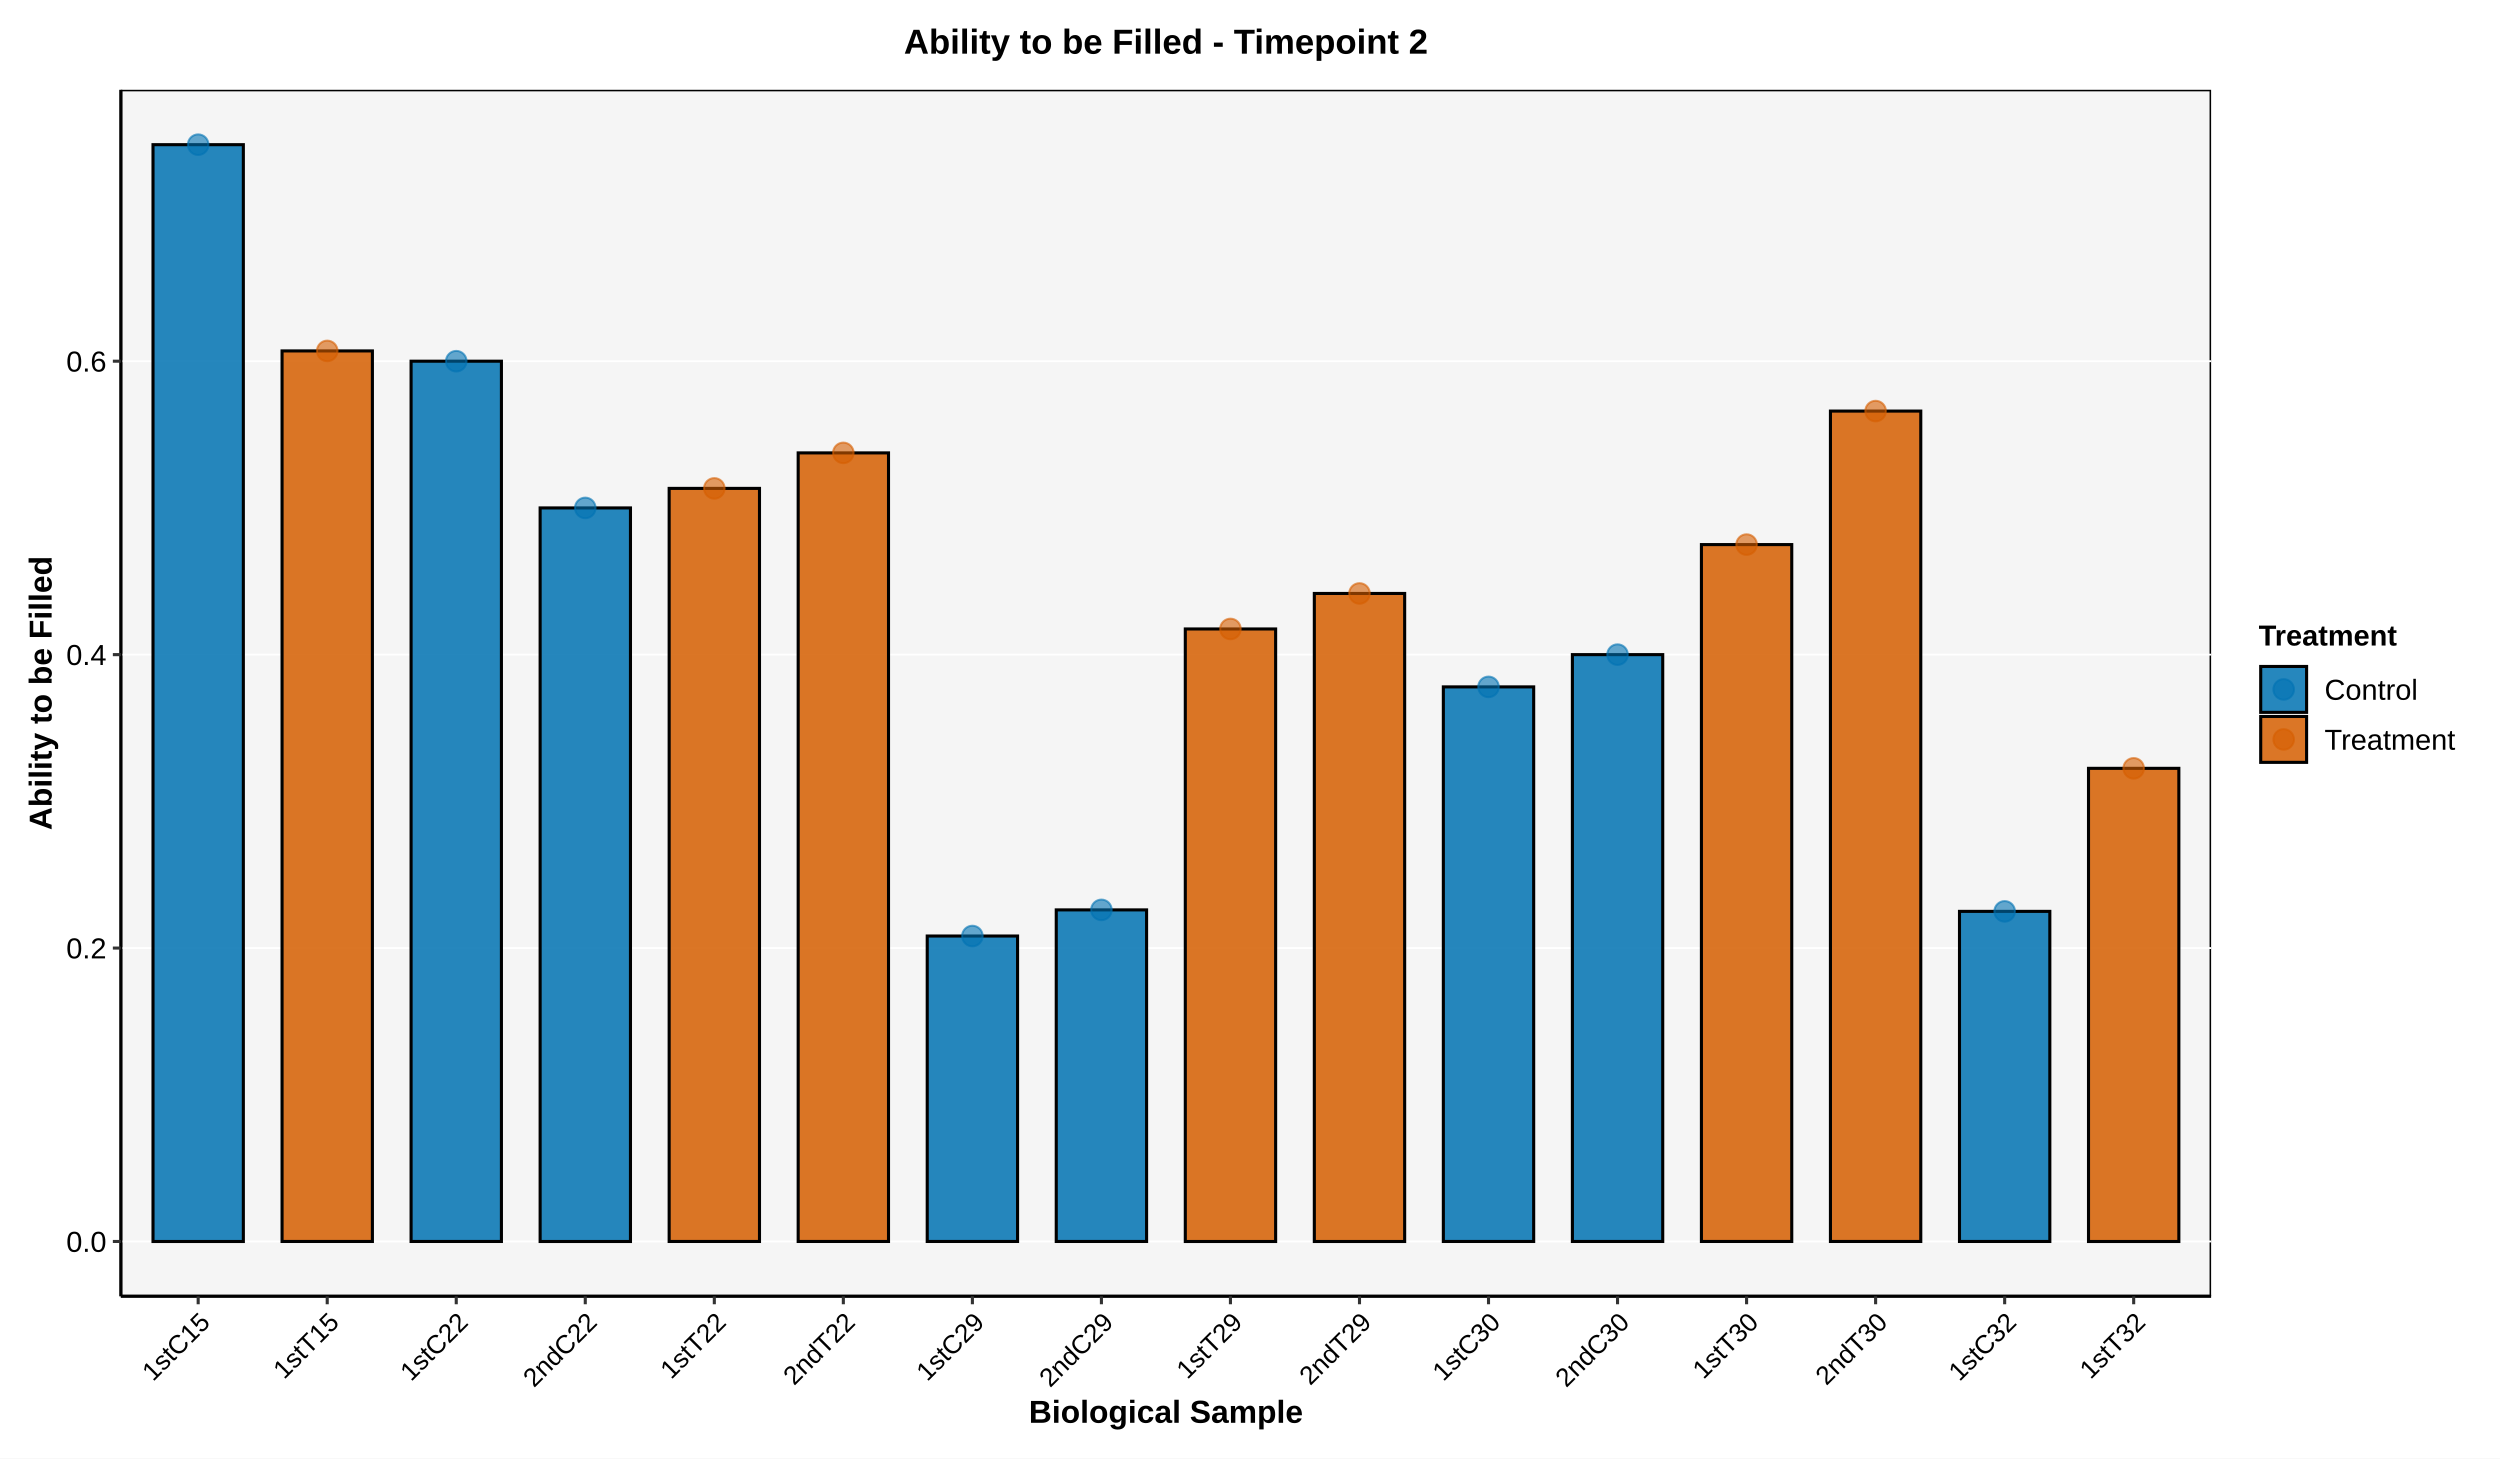
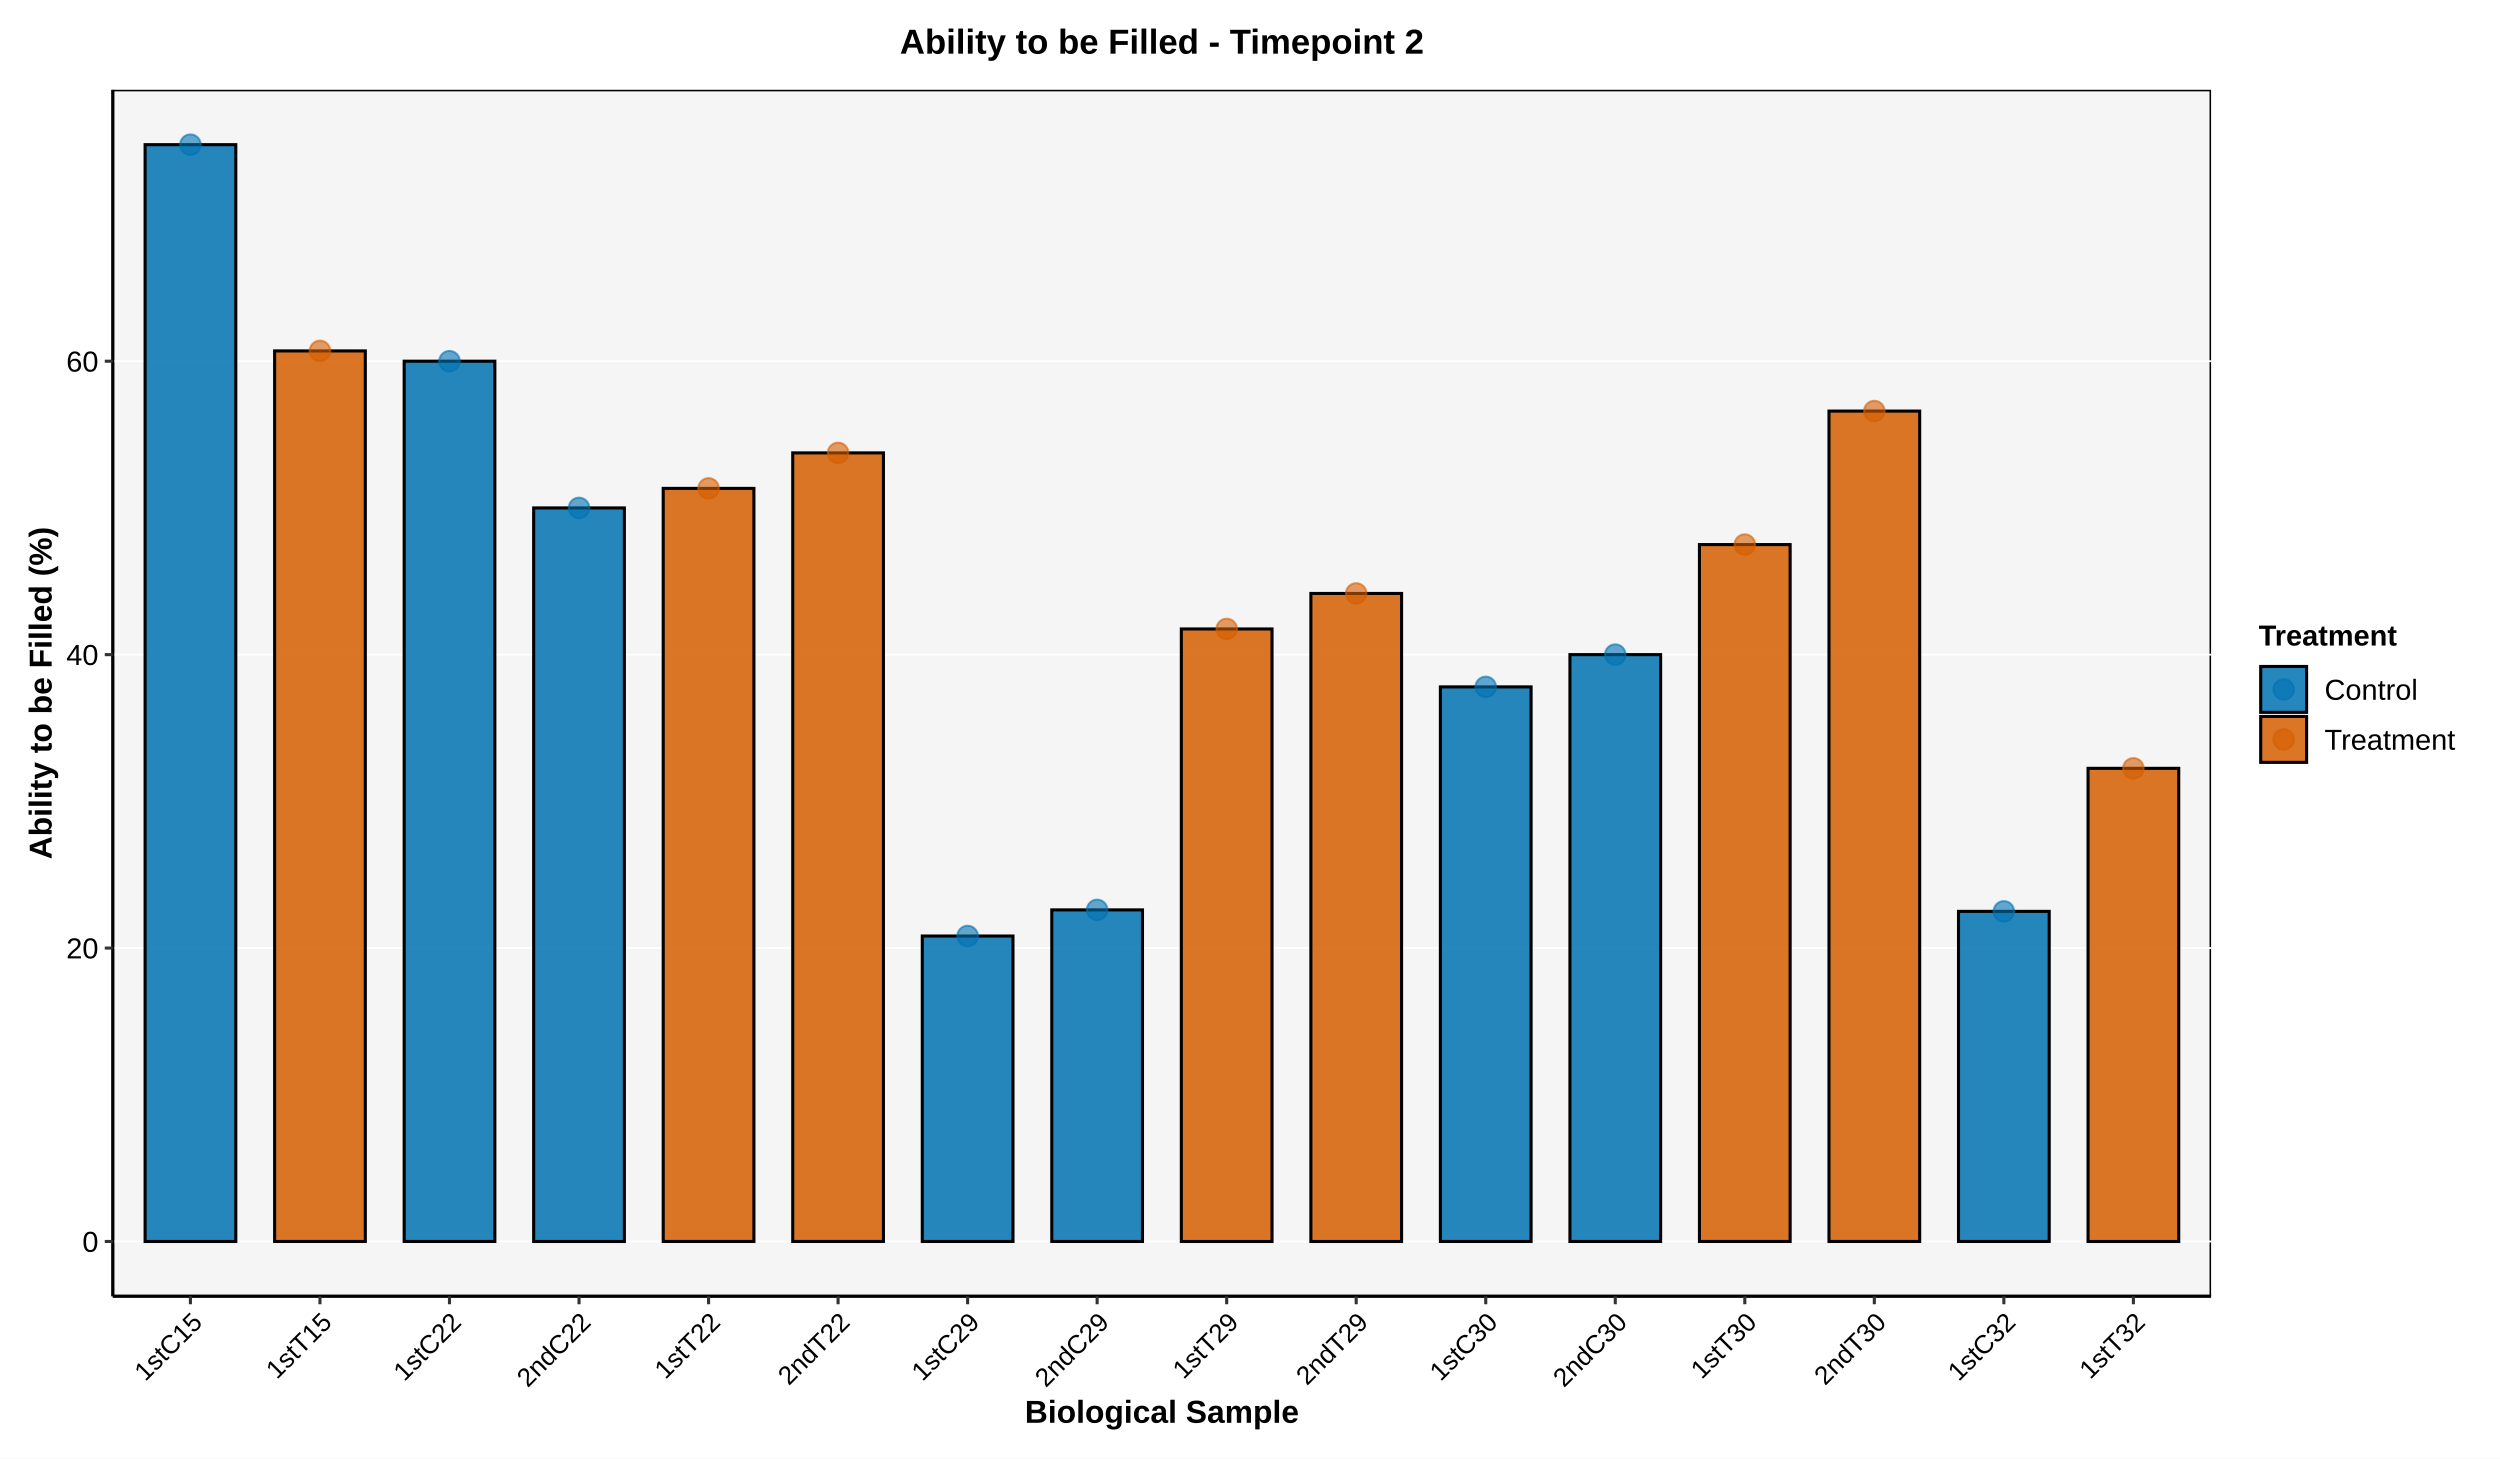
<svg xmlns="http://www.w3.org/2000/svg" width="864.00pt" height="504.00pt" viewBox="0 0 864.00 504.00">
  <g class="svglite">
    <defs>
      <style type="text/css">
    .svglite line, .svglite polyline, .svglite polygon, .svglite path, .svglite rect, .svglite circle {
      fill: none;
      stroke: #000000;
      stroke-linecap: round;
      stroke-linejoin: round;
      stroke-miterlimit: 10.00;
    }
    .svglite text {
      white-space: pre;
    }
    .svglite g.glyphgroup path {
      fill: inherit;
      stroke: none;
    }
  </style>
    </defs>
    <rect width="100%" height="100%" style="stroke: none; fill: #FFFFFF;" />
    <defs>
      <clipPath id="cpMC4wMHw4NjQuMDB8MC4wMHw1MDQuMDA=">
        <rect x="0.00" y="0.00" width="864.00" height="504.00" />
      </clipPath>
    </defs>
    <g clip-path="url(#cpMC4wMHw4NjQuMDB8MC4wMHw1MDQuMDA=)">
-       <rect x="0.00" y="-0" width="864.00" height="504.00" style="stroke-width: 1.07; stroke: none; fill: #FFFFFF;" />
+       <rect x="-0" y="-0" width="864.00" height="504.00" style="stroke-width: 1.07; stroke: none; fill: #FFFFFF;" />
    </g>
    <defs>
-       <clipPath id="cpNDEuNzR8NzY0LjE2fDMxLjA0fDQ0OC4wMQ==">
-         <rect x="41.74" y="31.04" width="722.42" height="416.96" />
+       <clipPath id="cpMzguOTV8NzY0LjE2fDMxLjA0fDQ0OC4wMQ==">
+         <rect x="38.95" y="31.04" width="725.20" height="416.96" />
      </clipPath>
    </defs>
-     <g clip-path="url(#cpNDEuNzR8NzY0LjE2fDMxLjA0fDQ0OC4wMQ==)">
-       <rect x="41.74" y="31.04" width="722.42" height="416.96" style="stroke-width: 1.07; fill: #F5F5F5;" />
-       <polyline points="41.74,429.05 764.16,429.05 " style="stroke-width: 0.64; stroke: #FFFFFF; stroke-linecap: butt;" />
-       <polyline points="41.74,327.65 764.16,327.65 " style="stroke-width: 0.64; stroke: #FFFFFF; stroke-linecap: butt;" />
-       <polyline points="41.74,226.24 764.16,226.24 " style="stroke-width: 0.64; stroke: #FFFFFF; stroke-linecap: butt;" />
-       <polyline points="41.74,124.83 764.16,124.83 " style="stroke-width: 0.64; stroke: #FFFFFF; stroke-linecap: butt;" />
-       <rect x="52.88" y="50.00" width="31.22" height="379.06" style="stroke-width: 1.07; stroke-linecap: butt; stroke-linejoin: miter; fill: #0072B2; fill-opacity: 0.85;" />
-       <rect x="97.48" y="121.28" width="31.22" height="307.77" style="stroke-width: 1.07; stroke-linecap: butt; stroke-linejoin: miter; fill: #D55E00; fill-opacity: 0.85;" />
-       <rect x="142.07" y="124.83" width="31.22" height="304.22" style="stroke-width: 1.07; stroke-linecap: butt; stroke-linejoin: miter; fill: #0072B2; fill-opacity: 0.85;" />
-       <rect x="186.67" y="175.54" width="31.22" height="253.52" style="stroke-width: 1.07; stroke-linecap: butt; stroke-linejoin: miter; fill: #0072B2; fill-opacity: 0.85;" />
-       <rect x="231.26" y="168.79" width="31.22" height="260.26" style="stroke-width: 1.07; stroke-linecap: butt; stroke-linejoin: miter; fill: #D55E00; fill-opacity: 0.85;" />
-       <rect x="275.85" y="156.52" width="31.22" height="272.53" style="stroke-width: 1.07; stroke-linecap: butt; stroke-linejoin: miter; fill: #D55E00; fill-opacity: 0.85;" />
-       <rect x="320.45" y="323.49" width="31.22" height="105.56" style="stroke-width: 1.07; stroke-linecap: butt; stroke-linejoin: miter; fill: #0072B2; fill-opacity: 0.85;" />
-       <rect x="365.04" y="314.46" width="31.22" height="114.59" style="stroke-width: 1.07; stroke-linecap: butt; stroke-linejoin: miter; fill: #0072B2; fill-opacity: 0.85;" />
-       <rect x="409.64" y="217.37" width="31.22" height="211.69" style="stroke-width: 1.07; stroke-linecap: butt; stroke-linejoin: miter; fill: #D55E00; fill-opacity: 0.85;" />
-       <rect x="454.23" y="205.10" width="31.22" height="223.96" style="stroke-width: 1.07; stroke-linecap: butt; stroke-linejoin: miter; fill: #D55E00; fill-opacity: 0.85;" />
-       <rect x="498.82" y="237.39" width="31.22" height="191.66" style="stroke-width: 1.07; stroke-linecap: butt; stroke-linejoin: miter; fill: #0072B2; fill-opacity: 0.85;" />
-       <rect x="543.42" y="226.24" width="31.22" height="202.81" style="stroke-width: 1.07; stroke-linecap: butt; stroke-linejoin: miter; fill: #0072B2; fill-opacity: 0.85;" />
-       <rect x="588.01" y="188.21" width="31.22" height="240.84" style="stroke-width: 1.07; stroke-linecap: butt; stroke-linejoin: miter; fill: #D55E00; fill-opacity: 0.85;" />
-       <rect x="632.60" y="142.07" width="31.22" height="286.98" style="stroke-width: 1.07; stroke-linecap: butt; stroke-linejoin: miter; fill: #D55E00; fill-opacity: 0.85;" />
-       <rect x="677.20" y="314.97" width="31.22" height="114.08" style="stroke-width: 1.07; stroke-linecap: butt; stroke-linejoin: miter; fill: #0072B2; fill-opacity: 0.85;" />
-       <rect x="721.79" y="265.54" width="31.22" height="163.52" style="stroke-width: 1.07; stroke-linecap: butt; stroke-linejoin: miter; fill: #D55E00; fill-opacity: 0.85;" />
-       <circle cx="68.49" cy="50.00" r="3.56" style="stroke-width: 0.71; stroke: #0072B2; stroke-opacity: 0.60; fill: #0072B2; fill-opacity: 0.60;" />
-       <circle cx="113.09" cy="121.28" r="3.56" style="stroke-width: 0.71; stroke: #D55E00; stroke-opacity: 0.60; fill: #D55E00; fill-opacity: 0.60;" />
-       <circle cx="157.68" cy="124.83" r="3.56" style="stroke-width: 0.71; stroke: #0072B2; stroke-opacity: 0.60; fill: #0072B2; fill-opacity: 0.60;" />
-       <circle cx="202.27" cy="175.54" r="3.56" style="stroke-width: 0.71; stroke: #0072B2; stroke-opacity: 0.60; fill: #0072B2; fill-opacity: 0.60;" />
-       <circle cx="246.87" cy="168.79" r="3.56" style="stroke-width: 0.71; stroke: #D55E00; stroke-opacity: 0.60; fill: #D55E00; fill-opacity: 0.60;" />
-       <circle cx="291.46" cy="156.52" r="3.56" style="stroke-width: 0.71; stroke: #D55E00; stroke-opacity: 0.60; fill: #D55E00; fill-opacity: 0.60;" />
-       <circle cx="336.06" cy="323.49" r="3.56" style="stroke-width: 0.71; stroke: #0072B2; stroke-opacity: 0.60; fill: #0072B2; fill-opacity: 0.60;" />
-       <circle cx="380.65" cy="314.46" r="3.56" style="stroke-width: 0.71; stroke: #0072B2; stroke-opacity: 0.60; fill: #0072B2; fill-opacity: 0.60;" />
-       <circle cx="425.24" cy="217.37" r="3.56" style="stroke-width: 0.71; stroke: #D55E00; stroke-opacity: 0.60; fill: #D55E00; fill-opacity: 0.60;" />
-       <circle cx="469.84" cy="205.10" r="3.56" style="stroke-width: 0.71; stroke: #D55E00; stroke-opacity: 0.60; fill: #D55E00; fill-opacity: 0.60;" />
-       <circle cx="514.43" cy="237.39" r="3.56" style="stroke-width: 0.71; stroke: #0072B2; stroke-opacity: 0.60; fill: #0072B2; fill-opacity: 0.60;" />
-       <circle cx="559.02" cy="226.24" r="3.56" style="stroke-width: 0.71; stroke: #0072B2; stroke-opacity: 0.60; fill: #0072B2; fill-opacity: 0.60;" />
-       <circle cx="603.62" cy="188.21" r="3.56" style="stroke-width: 0.71; stroke: #D55E00; stroke-opacity: 0.60; fill: #D55E00; fill-opacity: 0.60;" />
-       <circle cx="648.21" cy="142.07" r="3.56" style="stroke-width: 0.71; stroke: #D55E00; stroke-opacity: 0.60; fill: #D55E00; fill-opacity: 0.60;" />
-       <circle cx="692.81" cy="314.97" r="3.56" style="stroke-width: 0.71; stroke: #0072B2; stroke-opacity: 0.60; fill: #0072B2; fill-opacity: 0.60;" />
-       <circle cx="737.40" cy="265.54" r="3.56" style="stroke-width: 0.71; stroke: #D55E00; stroke-opacity: 0.60; fill: #D55E00; fill-opacity: 0.60;" />
+     <g clip-path="url(#cpMzguOTV8NzY0LjE2fDMxLjA0fDQ0OC4wMQ==)">
+       <rect x="38.95" y="31.04" width="725.20" height="416.96" style="stroke-width: 1.07; fill: #F5F5F5;" />
+       <polyline points="38.95,429.05 764.16,429.05 " style="stroke-width: 0.64; stroke: #FFFFFF; stroke-linecap: butt;" />
+       <polyline points="38.95,327.65 764.16,327.65 " style="stroke-width: 0.64; stroke: #FFFFFF; stroke-linecap: butt;" />
+       <polyline points="38.95,226.24 764.16,226.24 " style="stroke-width: 0.64; stroke: #FFFFFF; stroke-linecap: butt;" />
+       <polyline points="38.95,124.83 764.16,124.83 " style="stroke-width: 0.64; stroke: #FFFFFF; stroke-linecap: butt;" />
+       <rect x="50.15" y="50.00" width="31.34" height="379.06" style="stroke-width: 1.07; stroke-linecap: butt; stroke-linejoin: miter; fill: #0072B2; fill-opacity: 0.85;" />
+       <rect x="94.91" y="121.28" width="31.34" height="307.77" style="stroke-width: 1.07; stroke-linecap: butt; stroke-linejoin: miter; fill: #D55E00; fill-opacity: 0.85;" />
+       <rect x="139.68" y="124.83" width="31.34" height="304.22" style="stroke-width: 1.07; stroke-linecap: butt; stroke-linejoin: miter; fill: #0072B2; fill-opacity: 0.85;" />
+       <rect x="184.44" y="175.54" width="31.34" height="253.52" style="stroke-width: 1.07; stroke-linecap: butt; stroke-linejoin: miter; fill: #0072B2; fill-opacity: 0.85;" />
+       <rect x="229.21" y="168.79" width="31.34" height="260.26" style="stroke-width: 1.07; stroke-linecap: butt; stroke-linejoin: miter; fill: #D55E00; fill-opacity: 0.85;" />
+       <rect x="273.97" y="156.52" width="31.34" height="272.53" style="stroke-width: 1.07; stroke-linecap: butt; stroke-linejoin: miter; fill: #D55E00; fill-opacity: 0.85;" />
+       <rect x="318.74" y="323.49" width="31.34" height="105.56" style="stroke-width: 1.07; stroke-linecap: butt; stroke-linejoin: miter; fill: #0072B2; fill-opacity: 0.85;" />
+       <rect x="363.50" y="314.46" width="31.34" height="114.59" style="stroke-width: 1.07; stroke-linecap: butt; stroke-linejoin: miter; fill: #0072B2; fill-opacity: 0.85;" />
+       <rect x="408.27" y="217.37" width="31.34" height="211.69" style="stroke-width: 1.07; stroke-linecap: butt; stroke-linejoin: miter; fill: #D55E00; fill-opacity: 0.85;" />
+       <rect x="453.04" y="205.10" width="31.34" height="223.96" style="stroke-width: 1.07; stroke-linecap: butt; stroke-linejoin: miter; fill: #D55E00; fill-opacity: 0.85;" />
+       <rect x="497.80" y="237.39" width="31.34" height="191.66" style="stroke-width: 1.07; stroke-linecap: butt; stroke-linejoin: miter; fill: #0072B2; fill-opacity: 0.85;" />
+       <rect x="542.57" y="226.24" width="31.34" height="202.81" style="stroke-width: 1.07; stroke-linecap: butt; stroke-linejoin: miter; fill: #0072B2; fill-opacity: 0.85;" />
+       <rect x="587.33" y="188.21" width="31.34" height="240.84" style="stroke-width: 1.07; stroke-linecap: butt; stroke-linejoin: miter; fill: #D55E00; fill-opacity: 0.85;" />
+       <rect x="632.10" y="142.07" width="31.34" height="286.98" style="stroke-width: 1.07; stroke-linecap: butt; stroke-linejoin: miter; fill: #D55E00; fill-opacity: 0.85;" />
+       <rect x="676.86" y="314.97" width="31.34" height="114.08" style="stroke-width: 1.07; stroke-linecap: butt; stroke-linejoin: miter; fill: #0072B2; fill-opacity: 0.85;" />
+       <rect x="721.63" y="265.54" width="31.34" height="163.52" style="stroke-width: 1.07; stroke-linecap: butt; stroke-linejoin: miter; fill: #D55E00; fill-opacity: 0.85;" />
+       <circle cx="65.81" cy="50.00" r="3.56" style="stroke-width: 0.71; stroke: #0072B2; stroke-opacity: 0.60; fill: #0072B2; fill-opacity: 0.60;" />
+       <circle cx="110.58" cy="121.28" r="3.56" style="stroke-width: 0.71; stroke: #D55E00; stroke-opacity: 0.60; fill: #D55E00; fill-opacity: 0.60;" />
+       <circle cx="155.34" cy="124.83" r="3.56" style="stroke-width: 0.71; stroke: #0072B2; stroke-opacity: 0.60; fill: #0072B2; fill-opacity: 0.60;" />
+       <circle cx="200.11" cy="175.54" r="3.56" style="stroke-width: 0.71; stroke: #0072B2; stroke-opacity: 0.60; fill: #0072B2; fill-opacity: 0.60;" />
+       <circle cx="244.88" cy="168.79" r="3.56" style="stroke-width: 0.71; stroke: #D55E00; stroke-opacity: 0.60; fill: #D55E00; fill-opacity: 0.60;" />
+       <circle cx="289.64" cy="156.52" r="3.56" style="stroke-width: 0.71; stroke: #D55E00; stroke-opacity: 0.60; fill: #D55E00; fill-opacity: 0.60;" />
+       <circle cx="334.41" cy="323.49" r="3.56" style="stroke-width: 0.71; stroke: #0072B2; stroke-opacity: 0.60; fill: #0072B2; fill-opacity: 0.60;" />
+       <circle cx="379.17" cy="314.46" r="3.56" style="stroke-width: 0.71; stroke: #0072B2; stroke-opacity: 0.60; fill: #0072B2; fill-opacity: 0.60;" />
+       <circle cx="423.94" cy="217.37" r="3.56" style="stroke-width: 0.71; stroke: #D55E00; stroke-opacity: 0.60; fill: #D55E00; fill-opacity: 0.60;" />
+       <circle cx="468.70" cy="205.10" r="3.56" style="stroke-width: 0.71; stroke: #D55E00; stroke-opacity: 0.60; fill: #D55E00; fill-opacity: 0.60;" />
+       <circle cx="513.47" cy="237.39" r="3.56" style="stroke-width: 0.71; stroke: #0072B2; stroke-opacity: 0.60; fill: #0072B2; fill-opacity: 0.60;" />
+       <circle cx="558.24" cy="226.24" r="3.56" style="stroke-width: 0.71; stroke: #0072B2; stroke-opacity: 0.60; fill: #0072B2; fill-opacity: 0.60;" />
+       <circle cx="603.00" cy="188.21" r="3.56" style="stroke-width: 0.71; stroke: #D55E00; stroke-opacity: 0.60; fill: #D55E00; fill-opacity: 0.60;" />
+       <circle cx="647.77" cy="142.07" r="3.56" style="stroke-width: 0.71; stroke: #D55E00; stroke-opacity: 0.60; fill: #D55E00; fill-opacity: 0.60;" />
+       <circle cx="692.53" cy="314.97" r="3.56" style="stroke-width: 0.71; stroke: #0072B2; stroke-opacity: 0.60; fill: #0072B2; fill-opacity: 0.60;" />
+       <circle cx="737.30" cy="265.54" r="3.56" style="stroke-width: 0.71; stroke: #D55E00; stroke-opacity: 0.60; fill: #D55E00; fill-opacity: 0.60;" />
    </g>
    <g clip-path="url(#cpMC4wMHw4NjQuMDB8MC4wMHw1MDQuMDA=)">
-       <polyline points="41.74,448.01 41.74,31.04 " style="stroke-width: 1.07; stroke-linecap: butt;" />
-       <text x="36.80" y="432.64" text-anchor="end" style="font-size: 10.00px; font-family: &quot;Arial&quot;;" textLength="13.91px" lengthAdjust="spacingAndGlyphs">0.0</text>
-       <text x="36.80" y="331.23" text-anchor="end" style="font-size: 10.00px; font-family: &quot;Arial&quot;;" textLength="13.91px" lengthAdjust="spacingAndGlyphs">0.2</text>
-       <text x="36.80" y="229.82" text-anchor="end" style="font-size: 10.00px; font-family: &quot;Arial&quot;;" textLength="13.91px" lengthAdjust="spacingAndGlyphs">0.4</text>
-       <text x="36.80" y="128.42" text-anchor="end" style="font-size: 10.00px; font-family: &quot;Arial&quot;;" textLength="13.91px" lengthAdjust="spacingAndGlyphs">0.6</text>
-       <polyline points="39.00,429.05 41.74,429.05 " style="stroke-width: 1.07; stroke: #333333; stroke-linecap: butt;" />
-       <polyline points="39.00,327.65 41.74,327.65 " style="stroke-width: 1.07; stroke: #333333; stroke-linecap: butt;" />
-       <polyline points="39.00,226.24 41.74,226.24 " style="stroke-width: 1.07; stroke: #333333; stroke-linecap: butt;" />
-       <polyline points="39.00,124.83 41.74,124.83 " style="stroke-width: 1.07; stroke: #333333; stroke-linecap: butt;" />
-       <polyline points="41.74,448.01 764.16,448.01 " style="stroke-width: 1.07; stroke-linecap: butt;" />
-       <polyline points="68.49,450.75 68.49,448.01 " style="stroke-width: 1.07; stroke: #333333; stroke-linecap: butt;" />
-       <polyline points="113.09,450.75 113.09,448.01 " style="stroke-width: 1.07; stroke: #333333; stroke-linecap: butt;" />
-       <polyline points="157.68,450.75 157.68,448.01 " style="stroke-width: 1.07; stroke: #333333; stroke-linecap: butt;" />
-       <polyline points="202.27,450.75 202.27,448.01 " style="stroke-width: 1.07; stroke: #333333; stroke-linecap: butt;" />
-       <polyline points="246.87,450.75 246.87,448.01 " style="stroke-width: 1.07; stroke: #333333; stroke-linecap: butt;" />
-       <polyline points="291.46,450.75 291.46,448.01 " style="stroke-width: 1.07; stroke: #333333; stroke-linecap: butt;" />
-       <polyline points="336.06,450.75 336.06,448.01 " style="stroke-width: 1.07; stroke: #333333; stroke-linecap: butt;" />
-       <polyline points="380.65,450.75 380.65,448.01 " style="stroke-width: 1.07; stroke: #333333; stroke-linecap: butt;" />
-       <polyline points="425.24,450.75 425.24,448.01 " style="stroke-width: 1.07; stroke: #333333; stroke-linecap: butt;" />
-       <polyline points="469.84,450.75 469.84,448.01 " style="stroke-width: 1.07; stroke: #333333; stroke-linecap: butt;" />
-       <polyline points="514.43,450.75 514.43,448.01 " style="stroke-width: 1.07; stroke: #333333; stroke-linecap: butt;" />
-       <polyline points="559.02,450.75 559.02,448.01 " style="stroke-width: 1.07; stroke: #333333; stroke-linecap: butt;" />
-       <polyline points="603.62,450.75 603.62,448.01 " style="stroke-width: 1.07; stroke: #333333; stroke-linecap: butt;" />
-       <polyline points="648.21,450.75 648.21,448.01 " style="stroke-width: 1.07; stroke: #333333; stroke-linecap: butt;" />
-       <polyline points="692.81,450.75 692.81,448.01 " style="stroke-width: 1.07; stroke: #333333; stroke-linecap: butt;" />
-       <polyline points="737.40,450.75 737.40,448.01 " style="stroke-width: 1.07; stroke: #333333; stroke-linecap: butt;" />
-       <text transform="translate(73.05,457.49) rotate(-45)" text-anchor="end" style="font-size: 9.00px; font-family: &quot;Arial&quot;;" textLength="28.50px" lengthAdjust="spacingAndGlyphs">1stC15</text>
-       <text transform="translate(117.64,457.49) rotate(-45)" text-anchor="end" style="font-size: 9.00px; font-family: &quot;Arial&quot;;" textLength="27.50px" lengthAdjust="spacingAndGlyphs">1stT15</text>
-       <text transform="translate(162.24,457.49) rotate(-45)" text-anchor="end" style="font-size: 9.00px; font-family: &quot;Arial&quot;;" textLength="28.50px" lengthAdjust="spacingAndGlyphs">1stC22</text>
-       <text transform="translate(206.83,457.49) rotate(-45)" text-anchor="end" style="font-size: 9.00px; font-family: &quot;Arial&quot;;" textLength="31.50px" lengthAdjust="spacingAndGlyphs">2ndC22</text>
-       <text transform="translate(251.42,457.49) rotate(-45)" text-anchor="end" style="font-size: 9.00px; font-family: &quot;Arial&quot;;" textLength="27.50px" lengthAdjust="spacingAndGlyphs">1stT22</text>
-       <text transform="translate(296.02,457.49) rotate(-45)" text-anchor="end" style="font-size: 9.00px; font-family: &quot;Arial&quot;;" textLength="30.50px" lengthAdjust="spacingAndGlyphs">2ndT22</text>
-       <text transform="translate(340.61,457.49) rotate(-45)" text-anchor="end" style="font-size: 9.00px; font-family: &quot;Arial&quot;;" textLength="28.50px" lengthAdjust="spacingAndGlyphs">1stC29</text>
-       <text transform="translate(385.21,457.49) rotate(-45)" text-anchor="end" style="font-size: 9.00px; font-family: &quot;Arial&quot;;" textLength="31.50px" lengthAdjust="spacingAndGlyphs">2ndC29</text>
-       <text transform="translate(429.80,457.49) rotate(-45)" text-anchor="end" style="font-size: 9.00px; font-family: &quot;Arial&quot;;" textLength="27.50px" lengthAdjust="spacingAndGlyphs">1stT29</text>
-       <text transform="translate(474.39,457.49) rotate(-45)" text-anchor="end" style="font-size: 9.00px; font-family: &quot;Arial&quot;;" textLength="30.50px" lengthAdjust="spacingAndGlyphs">2ndT29</text>
-       <text transform="translate(518.99,457.49) rotate(-45)" text-anchor="end" style="font-size: 9.00px; font-family: &quot;Arial&quot;;" textLength="28.50px" lengthAdjust="spacingAndGlyphs">1stC30</text>
-       <text transform="translate(563.58,457.49) rotate(-45)" text-anchor="end" style="font-size: 9.00px; font-family: &quot;Arial&quot;;" textLength="31.50px" lengthAdjust="spacingAndGlyphs">2ndC30</text>
-       <text transform="translate(608.18,457.49) rotate(-45)" text-anchor="end" style="font-size: 9.00px; font-family: &quot;Arial&quot;;" textLength="27.50px" lengthAdjust="spacingAndGlyphs">1stT30</text>
-       <text transform="translate(652.77,457.49) rotate(-45)" text-anchor="end" style="font-size: 9.00px; font-family: &quot;Arial&quot;;" textLength="30.50px" lengthAdjust="spacingAndGlyphs">2ndT30</text>
-       <text transform="translate(697.36,457.49) rotate(-45)" text-anchor="end" style="font-size: 9.00px; font-family: &quot;Arial&quot;;" textLength="28.50px" lengthAdjust="spacingAndGlyphs">1stC32</text>
-       <text transform="translate(741.96,457.49) rotate(-45)" text-anchor="end" style="font-size: 9.00px; font-family: &quot;Arial&quot;;" textLength="27.50px" lengthAdjust="spacingAndGlyphs">1stT32</text>
-       <text x="402.95" y="491.72" text-anchor="middle" style="font-size: 11.00px; font-weight: bold; font-family: &quot;Arial&quot;;" textLength="94.81px" lengthAdjust="spacingAndGlyphs">Biological Sample</text>
-       <text transform="translate(17.84,239.52) rotate(-90)" text-anchor="middle" style="font-size: 11.00px; font-weight: bold; font-family: &quot;Arial&quot;;" textLength="94.78px" lengthAdjust="spacingAndGlyphs">Ability to be Filled</text>
+       <polyline points="38.95,448.01 38.95,31.04 " style="stroke-width: 1.07; stroke-linecap: butt;" />
+       <text x="34.02" y="432.64" text-anchor="end" style="font-size: 10.00px; font-family: &quot;Arial&quot;;" textLength="5.56px" lengthAdjust="spacingAndGlyphs">0</text>
+       <text x="34.02" y="331.23" text-anchor="end" style="font-size: 10.00px; font-family: &quot;Arial&quot;;" textLength="11.12px" lengthAdjust="spacingAndGlyphs">20</text>
+       <text x="34.02" y="229.82" text-anchor="end" style="font-size: 10.00px; font-family: &quot;Arial&quot;;" textLength="11.12px" lengthAdjust="spacingAndGlyphs">40</text>
+       <text x="34.02" y="128.42" text-anchor="end" style="font-size: 10.00px; font-family: &quot;Arial&quot;;" textLength="11.12px" lengthAdjust="spacingAndGlyphs">60</text>
+       <polyline points="36.21,429.05 38.95,429.05 " style="stroke-width: 1.07; stroke: #333333; stroke-linecap: butt;" />
+       <polyline points="36.21,327.65 38.95,327.65 " style="stroke-width: 1.07; stroke: #333333; stroke-linecap: butt;" />
+       <polyline points="36.21,226.24 38.95,226.24 " style="stroke-width: 1.07; stroke: #333333; stroke-linecap: butt;" />
+       <polyline points="36.21,124.83 38.95,124.83 " style="stroke-width: 1.07; stroke: #333333; stroke-linecap: butt;" />
+       <polyline points="38.95,448.01 764.16,448.01 " style="stroke-width: 1.07; stroke-linecap: butt;" />
+       <polyline points="65.81,450.75 65.81,448.01 " style="stroke-width: 1.07; stroke: #333333; stroke-linecap: butt;" />
+       <polyline points="110.58,450.75 110.58,448.01 " style="stroke-width: 1.07; stroke: #333333; stroke-linecap: butt;" />
+       <polyline points="155.34,450.75 155.34,448.01 " style="stroke-width: 1.07; stroke: #333333; stroke-linecap: butt;" />
+       <polyline points="200.11,450.75 200.11,448.01 " style="stroke-width: 1.07; stroke: #333333; stroke-linecap: butt;" />
+       <polyline points="244.88,450.75 244.88,448.01 " style="stroke-width: 1.07; stroke: #333333; stroke-linecap: butt;" />
+       <polyline points="289.64,450.75 289.64,448.01 " style="stroke-width: 1.07; stroke: #333333; stroke-linecap: butt;" />
+       <polyline points="334.41,450.75 334.41,448.01 " style="stroke-width: 1.07; stroke: #333333; stroke-linecap: butt;" />
+       <polyline points="379.17,450.75 379.17,448.01 " style="stroke-width: 1.07; stroke: #333333; stroke-linecap: butt;" />
+       <polyline points="423.94,450.75 423.94,448.01 " style="stroke-width: 1.07; stroke: #333333; stroke-linecap: butt;" />
+       <polyline points="468.70,450.75 468.70,448.01 " style="stroke-width: 1.07; stroke: #333333; stroke-linecap: butt;" />
+       <polyline points="513.47,450.75 513.47,448.01 " style="stroke-width: 1.07; stroke: #333333; stroke-linecap: butt;" />
+       <polyline points="558.24,450.75 558.24,448.01 " style="stroke-width: 1.07; stroke: #333333; stroke-linecap: butt;" />
+       <polyline points="603.00,450.75 603.00,448.01 " style="stroke-width: 1.07; stroke: #333333; stroke-linecap: butt;" />
+       <polyline points="647.77,450.75 647.77,448.01 " style="stroke-width: 1.07; stroke: #333333; stroke-linecap: butt;" />
+       <polyline points="692.53,450.75 692.53,448.01 " style="stroke-width: 1.07; stroke: #333333; stroke-linecap: butt;" />
+       <polyline points="737.30,450.75 737.30,448.01 " style="stroke-width: 1.07; stroke: #333333; stroke-linecap: butt;" />
+       <text transform="translate(70.37,457.49) rotate(-45)" text-anchor="end" style="font-size: 9.00px; font-family: &quot;Arial&quot;;" textLength="28.50px" lengthAdjust="spacingAndGlyphs">1stC15</text>
+       <text transform="translate(115.14,457.49) rotate(-45)" text-anchor="end" style="font-size: 9.00px; font-family: &quot;Arial&quot;;" textLength="27.50px" lengthAdjust="spacingAndGlyphs">1stT15</text>
+       <text transform="translate(159.90,457.49) rotate(-45)" text-anchor="end" style="font-size: 9.00px; font-family: &quot;Arial&quot;;" textLength="28.50px" lengthAdjust="spacingAndGlyphs">1stC22</text>
+       <text transform="translate(204.67,457.49) rotate(-45)" text-anchor="end" style="font-size: 9.00px; font-family: &quot;Arial&quot;;" textLength="31.50px" lengthAdjust="spacingAndGlyphs">2ndC22</text>
+       <text transform="translate(249.43,457.49) rotate(-45)" text-anchor="end" style="font-size: 9.00px; font-family: &quot;Arial&quot;;" textLength="27.50px" lengthAdjust="spacingAndGlyphs">1stT22</text>
+       <text transform="translate(294.20,457.49) rotate(-45)" text-anchor="end" style="font-size: 9.00px; font-family: &quot;Arial&quot;;" textLength="30.50px" lengthAdjust="spacingAndGlyphs">2ndT22</text>
+       <text transform="translate(338.96,457.49) rotate(-45)" text-anchor="end" style="font-size: 9.00px; font-family: &quot;Arial&quot;;" textLength="28.50px" lengthAdjust="spacingAndGlyphs">1stC29</text>
+       <text transform="translate(383.73,457.49) rotate(-45)" text-anchor="end" style="font-size: 9.00px; font-family: &quot;Arial&quot;;" textLength="31.50px" lengthAdjust="spacingAndGlyphs">2ndC29</text>
+       <text transform="translate(428.49,457.49) rotate(-45)" text-anchor="end" style="font-size: 9.00px; font-family: &quot;Arial&quot;;" textLength="27.50px" lengthAdjust="spacingAndGlyphs">1stT29</text>
+       <text transform="translate(473.26,457.49) rotate(-45)" text-anchor="end" style="font-size: 9.00px; font-family: &quot;Arial&quot;;" textLength="30.50px" lengthAdjust="spacingAndGlyphs">2ndT29</text>
+       <text transform="translate(518.03,457.49) rotate(-45)" text-anchor="end" style="font-size: 9.00px; font-family: &quot;Arial&quot;;" textLength="28.50px" lengthAdjust="spacingAndGlyphs">1stC30</text>
+       <text transform="translate(562.79,457.49) rotate(-45)" text-anchor="end" style="font-size: 9.00px; font-family: &quot;Arial&quot;;" textLength="31.50px" lengthAdjust="spacingAndGlyphs">2ndC30</text>
+       <text transform="translate(607.56,457.49) rotate(-45)" text-anchor="end" style="font-size: 9.00px; font-family: &quot;Arial&quot;;" textLength="27.50px" lengthAdjust="spacingAndGlyphs">1stT30</text>
+       <text transform="translate(652.32,457.49) rotate(-45)" text-anchor="end" style="font-size: 9.00px; font-family: &quot;Arial&quot;;" textLength="30.50px" lengthAdjust="spacingAndGlyphs">2ndT30</text>
+       <text transform="translate(697.09,457.49) rotate(-45)" text-anchor="end" style="font-size: 9.00px; font-family: &quot;Arial&quot;;" textLength="28.50px" lengthAdjust="spacingAndGlyphs">1stC32</text>
+       <text transform="translate(741.85,457.49) rotate(-45)" text-anchor="end" style="font-size: 9.00px; font-family: &quot;Arial&quot;;" textLength="27.50px" lengthAdjust="spacingAndGlyphs">1stT32</text>
+       <text x="401.56" y="491.72" text-anchor="middle" style="font-size: 11.00px; font-weight: bold; font-family: &quot;Arial&quot;;" textLength="94.81px" lengthAdjust="spacingAndGlyphs">Biological Sample</text>
+       <text transform="translate(17.84,239.52) rotate(-90)" text-anchor="middle" style="font-size: 11.00px; font-weight: bold; font-family: &quot;Arial&quot;;" textLength="114.94px" lengthAdjust="spacingAndGlyphs">Ability to be Filled (%)</text>
      <rect x="775.12" y="209.39" width="78.92" height="60.26" style="stroke-width: 1.07; stroke: none; fill: #FFFFFF;" />
      <text x="780.60" y="223.09" style="font-size: 10.00px; font-weight: bold; font-family: &quot;Arial&quot;;" textLength="47.80px" lengthAdjust="spacingAndGlyphs">Treatment</text>
      <rect x="781.30" y="230.33" width="15.86" height="15.86" style="stroke-width: 1.07; stroke-linecap: butt; stroke-linejoin: miter; fill: #0072B2; fill-opacity: 0.85;" />
      <circle cx="789.24" cy="238.26" r="3.56" style="stroke-width: 0.71; stroke: #0072B2; stroke-opacity: 0.60; fill: #0072B2; fill-opacity: 0.60;" />
      <rect x="781.30" y="247.61" width="15.86" height="15.86" style="stroke-width: 1.07; stroke-linecap: butt; stroke-linejoin: miter; fill: #D55E00; fill-opacity: 0.85;" />
      <circle cx="789.24" cy="255.54" r="3.56" style="stroke-width: 0.71; stroke: #D55E00; stroke-opacity: 0.60; fill: #D55E00; fill-opacity: 0.60;" />
      <text x="803.35" y="241.84" style="font-size: 10.00px; font-family: &quot;Arial&quot;;" textLength="32.23px" lengthAdjust="spacingAndGlyphs">Control</text>
      <text x="803.35" y="259.12" style="font-size: 10.00px; font-family: &quot;Arial&quot;;" textLength="45.20px" lengthAdjust="spacingAndGlyphs">Treatment</text>
-       <text x="402.95" y="18.56" text-anchor="middle" style="font-size: 12.00px; font-weight: bold; font-family: &quot;Arial&quot;;" textLength="181.03px" lengthAdjust="spacingAndGlyphs">Ability to be Filled - Timepoint 2</text>
+       <text x="401.56" y="18.56" text-anchor="middle" style="font-size: 12.00px; font-weight: bold; font-family: &quot;Arial&quot;;" textLength="181.03px" lengthAdjust="spacingAndGlyphs">Ability to be Filled - Timepoint 2</text>
    </g>
  </g>
</svg>
